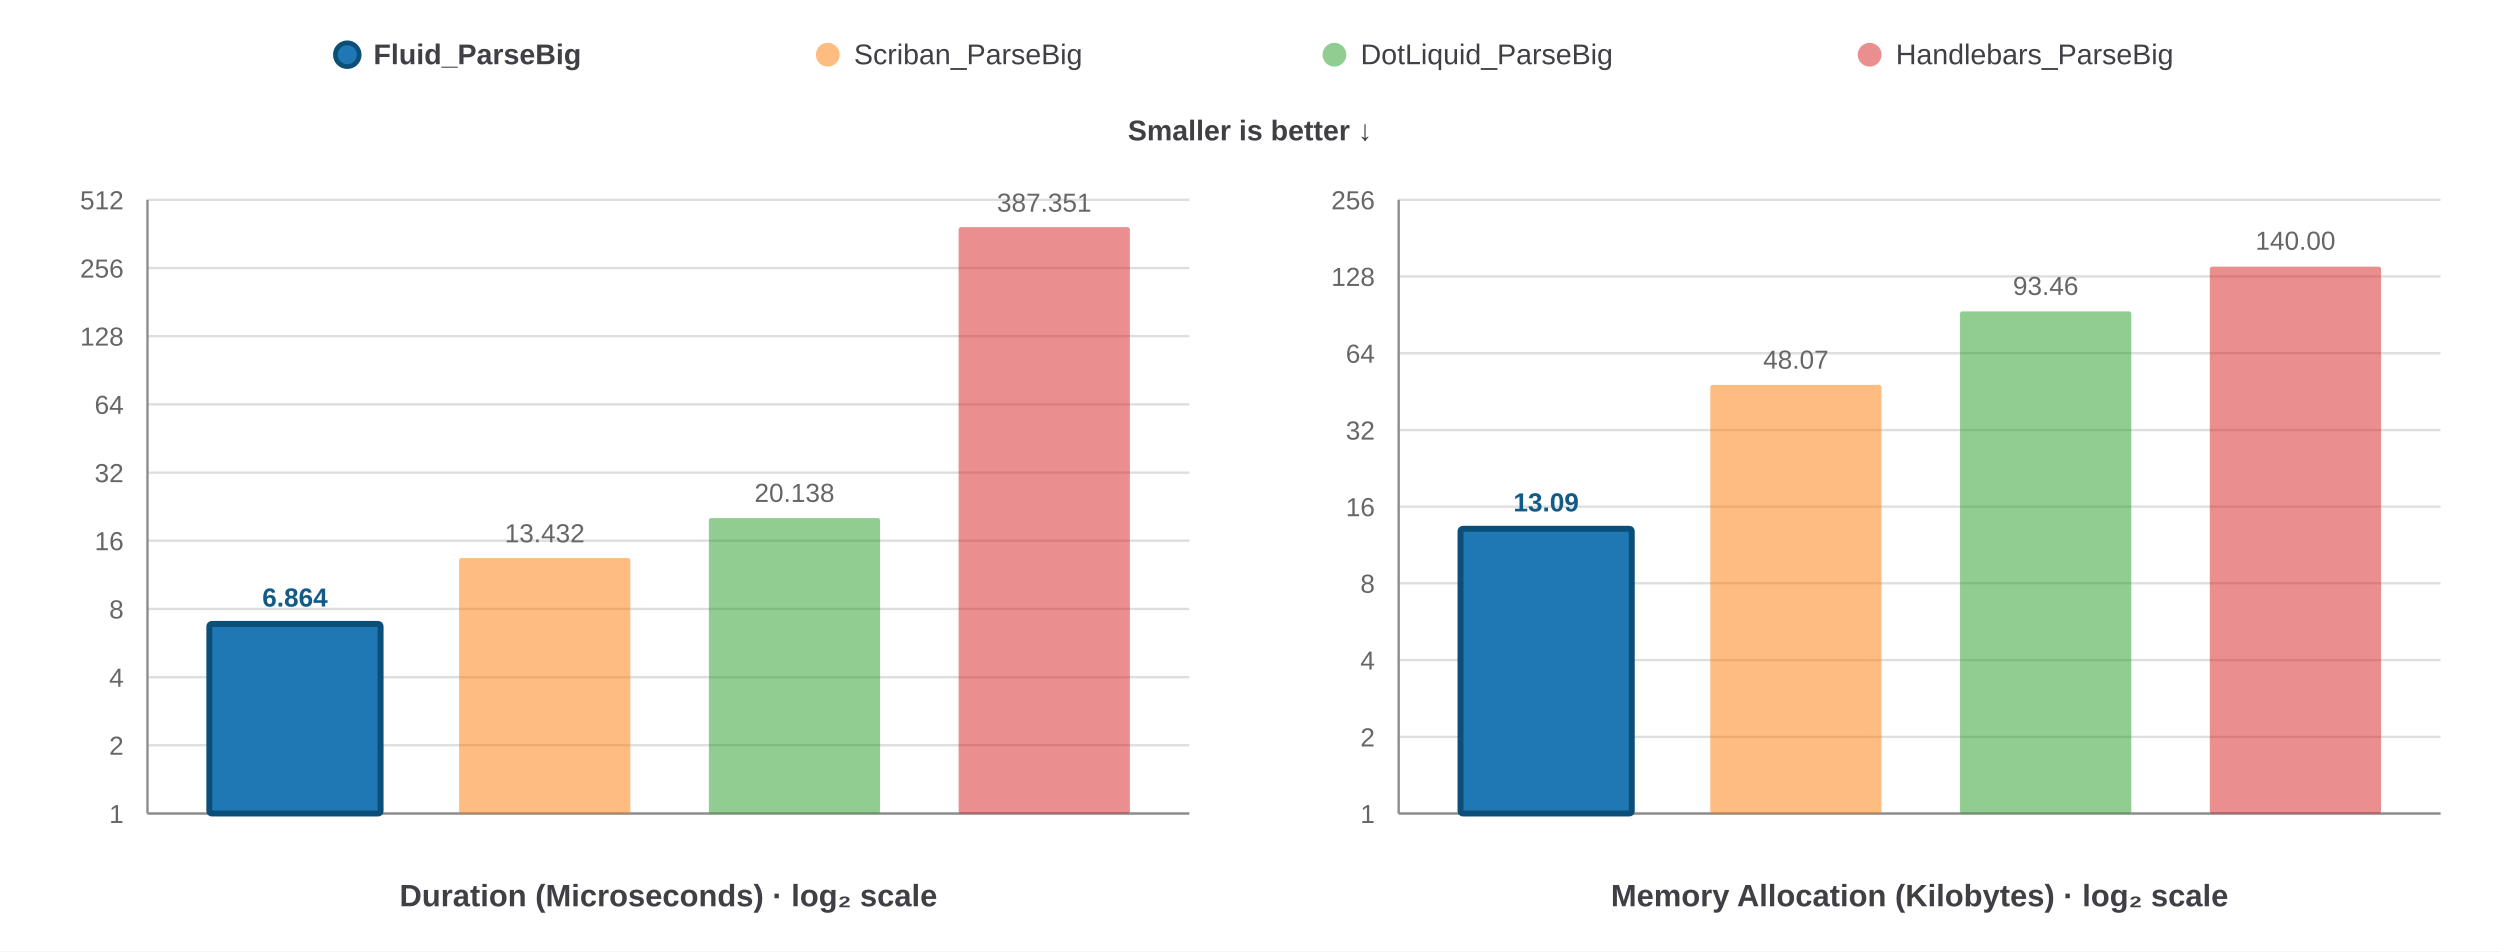
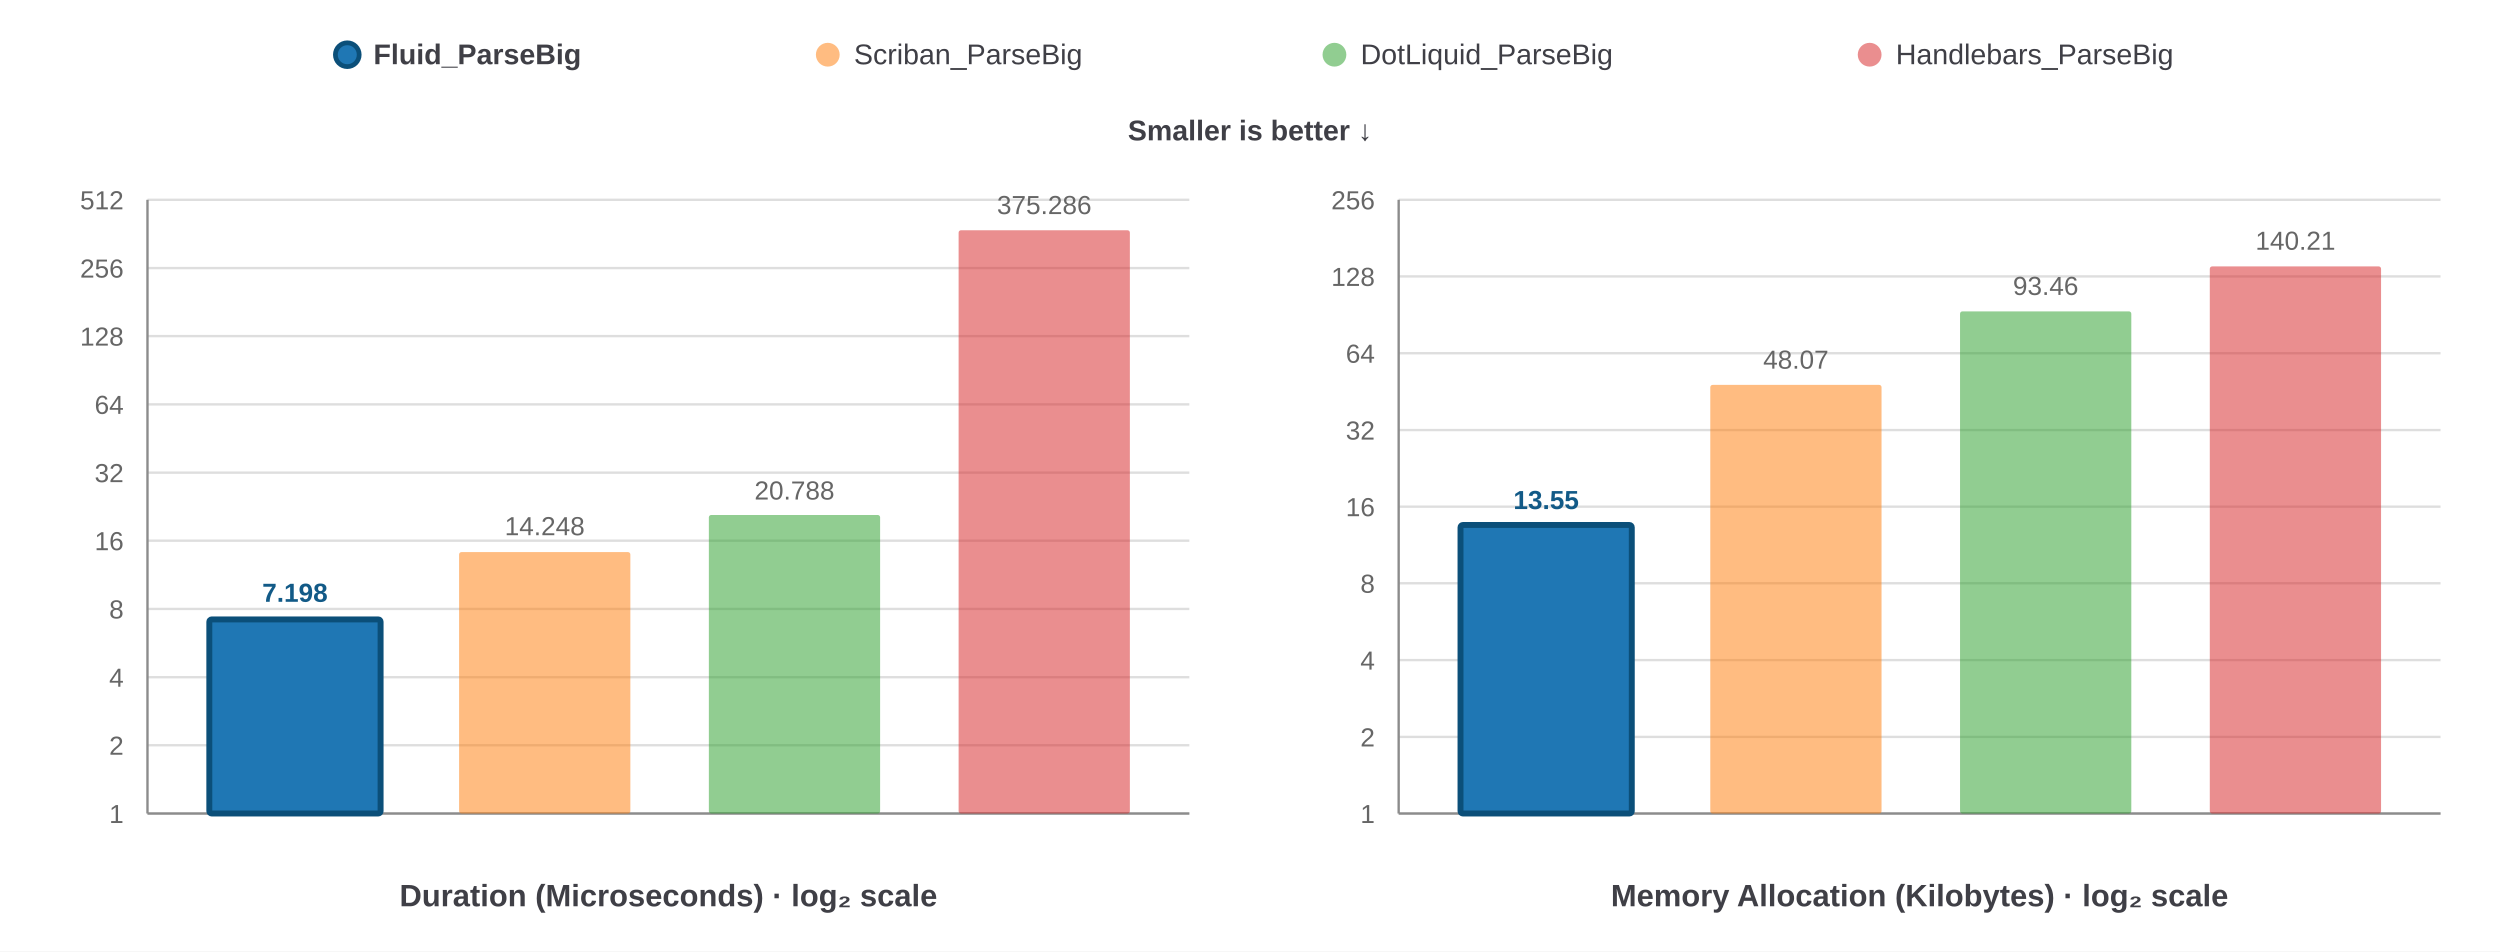
<svg xmlns="http://www.w3.org/2000/svg" width="1051" height="400" viewBox="0 0 1051 400" role="img" aria-labelledby="title desc">
  <defs>
    <style>
      text { font-family: Arial, Helvetica, sans-serif; fill: #3f3f46; }
      .tick { font-size: 11px; fill: #666; }
      .axis-title { font-size: 13px; font-weight: 600; }
      .grid { stroke: #dedede; stroke-width: 1; }
      .axis { stroke: #8c8c8c; stroke-width: 1; }
      .value { font-size: 11px; text-anchor: middle; fill: #666; }
      .fluid-value { font-size: 11px; font-weight: 700; text-anchor: middle; fill: #125a87; }
      .competitor { opacity: .52; }
    </style>
  </defs>
  <rect width="1051" height="400" fill="#fff" />
  <g font-size="12">
    <circle cx="146" cy="23" r="5" fill="#1f77b4" stroke="#0b4f79" stroke-width="2" />
    <text x="157" y="27" font-weight="700">Fluid_ParseBig</text>
    <circle cx="348" cy="23" r="5" fill="#ff7f0e" opacity=".52" />
    <text x="359" y="27">Scriban_ParseBig</text>
    <circle cx="561" cy="23" r="5" fill="#2ca02c" opacity=".52" />
    <text x="572" y="27">DotLiquid_ParseBig</text>
    <circle cx="786" cy="23" r="5" fill="#d62728" opacity=".52" />
    <text x="797" y="27">Handlebars_ParseBig</text>
  </g>
  <text x="525.5" y="59" text-anchor="middle" font-size="12" font-weight="600" fill="#666">Smaller is better ↓</text>
  <g>
    <line class="grid" x1="62" y1="342" x2="500" y2="342" />
    <text class="tick" x="52" y="346" text-anchor="end">1</text>
    <line class="grid" x1="62" y1="313.3" x2="500" y2="313.3" />
    <text class="tick" x="52" y="317.3" text-anchor="end">2</text>
    <line class="grid" x1="62" y1="284.7" x2="500" y2="284.7" />
    <text class="tick" x="52" y="288.7" text-anchor="end">4</text>
    <line class="grid" x1="62" y1="256" x2="500" y2="256" />
    <text class="tick" x="52" y="260" text-anchor="end">8</text>
    <line class="grid" x1="62" y1="227.3" x2="500" y2="227.3" />
    <text class="tick" x="52" y="231.3" text-anchor="end">16</text>
    <line class="grid" x1="62" y1="198.7" x2="500" y2="198.7" />
    <text class="tick" x="52" y="202.7" text-anchor="end">32</text>
    <line class="grid" x1="62" y1="170" x2="500" y2="170" />
    <text class="tick" x="52" y="174" text-anchor="end">64</text>
    <line class="grid" x1="62" y1="141.3" x2="500" y2="141.3" />
    <text class="tick" x="52" y="145.3" text-anchor="end">128</text>
    <line class="grid" x1="62" y1="112.7" x2="500" y2="112.7" />
    <text class="tick" x="52" y="116.7" text-anchor="end">256</text>
    <line class="grid" x1="62" y1="84" x2="500" y2="84" />
    <text class="tick" x="52" y="88" text-anchor="end">512</text>
    <line class="axis" x1="62" y1="84" x2="62" y2="342" />
    <line class="axis" x1="62" y1="342" x2="500" y2="342" />
-     <rect x="88" y="262.3" width="72" height="79.7" rx="1" fill="#1f77b4" stroke="#0b4f79" stroke-width="2.5" />
-     <text class="fluid-value" x="124" y="255">6.864</text>
-     <rect class="competitor" x="193" y="234.6" width="72" height="107.4" rx="1" fill="#ff7f0e" />
-     <text class="value" x="229" y="228">13.432</text>
-     <rect class="competitor" x="298" y="217.8" width="72" height="124.2" rx="1" fill="#2ca02c" />
-     <text class="value" x="334" y="211">20.138</text>
-     <rect class="competitor" x="403" y="95.5" width="72" height="246.5" rx="1" fill="#d62728" />
-     <text class="value" x="439" y="89">387.351</text>
+     <rect x="88" y="260.4" width="72" height="81.6" rx="1" fill="#1f77b4" stroke="#0b4f79" stroke-width="2.5" />
+     <text class="fluid-value" x="124" y="253">7.198</text>
+     <rect class="competitor" x="193" y="232.1" width="72" height="109.9" rx="1" fill="#ff7f0e" />
+     <text class="value" x="229" y="225">14.248</text>
+     <rect class="competitor" x="298" y="216.5" width="72" height="125.5" rx="1" fill="#2ca02c" />
+     <text class="value" x="334" y="210">20.788</text>
+     <rect class="competitor" x="403" y="96.8" width="72" height="245.2" rx="1" fill="#d62728" />
+     <text class="value" x="439" y="90">375.286</text>
    <text class="axis-title" x="281" y="381" text-anchor="middle">Duration (Microseconds) · log₂ scale</text>
  </g>
  <g>
    <line class="grid" x1="588" y1="342" x2="1026" y2="342" />
    <text class="tick" x="578" y="346" text-anchor="end">1</text>
    <line class="grid" x1="588" y1="309.8" x2="1026" y2="309.8" />
    <text class="tick" x="578" y="313.8" text-anchor="end">2</text>
    <line class="grid" x1="588" y1="277.5" x2="1026" y2="277.5" />
    <text class="tick" x="578" y="281.5" text-anchor="end">4</text>
    <line class="grid" x1="588" y1="245.2" x2="1026" y2="245.2" />
    <text class="tick" x="578" y="249.2" text-anchor="end">8</text>
    <line class="grid" x1="588" y1="213" x2="1026" y2="213" />
    <text class="tick" x="578" y="217" text-anchor="end">16</text>
    <line class="grid" x1="588" y1="180.8" x2="1026" y2="180.8" />
    <text class="tick" x="578" y="184.8" text-anchor="end">32</text>
    <line class="grid" x1="588" y1="148.5" x2="1026" y2="148.5" />
    <text class="tick" x="578" y="152.5" text-anchor="end">64</text>
    <line class="grid" x1="588" y1="116.2" x2="1026" y2="116.2" />
    <text class="tick" x="578" y="120.2" text-anchor="end">128</text>
    <line class="grid" x1="588" y1="84" x2="1026" y2="84" />
    <text class="tick" x="578" y="88" text-anchor="end">256</text>
    <line class="axis" x1="588" y1="84" x2="588" y2="342" />
    <line class="axis" x1="588" y1="342" x2="1026" y2="342" />
-     <rect x="614" y="222.3" width="72" height="119.7" rx="1" fill="#1f77b4" stroke="#0b4f79" stroke-width="2.5" />
-     <text class="fluid-value" x="650" y="215">13.09</text>
+     <rect x="614" y="220.7" width="72" height="121.3" rx="1" fill="#1f77b4" stroke="#0b4f79" stroke-width="2.5" />
+     <text class="fluid-value" x="650" y="214">13.55</text>
    <rect class="competitor" x="719" y="161.8" width="72" height="180.2" rx="1" fill="#ff7f0e" />
    <text class="value" x="755" y="155">48.07</text>
    <rect class="competitor" x="824" y="130.9" width="72" height="211.1" rx="1" fill="#2ca02c" />
    <text class="value" x="860" y="124">93.46</text>
-     <rect class="competitor" x="929" y="112.1" width="72" height="229.9" rx="1" fill="#d62728" />
-     <text class="value" x="965" y="105">140.00</text>
+     <rect class="competitor" x="929" y="112" width="72" height="230" rx="1" fill="#d62728" />
+     <text class="value" x="965" y="105">140.21</text>
    <text class="axis-title" x="807" y="381" text-anchor="middle">Memory Allocation (Kilobytes) · log₂ scale</text>
  </g>
</svg>
